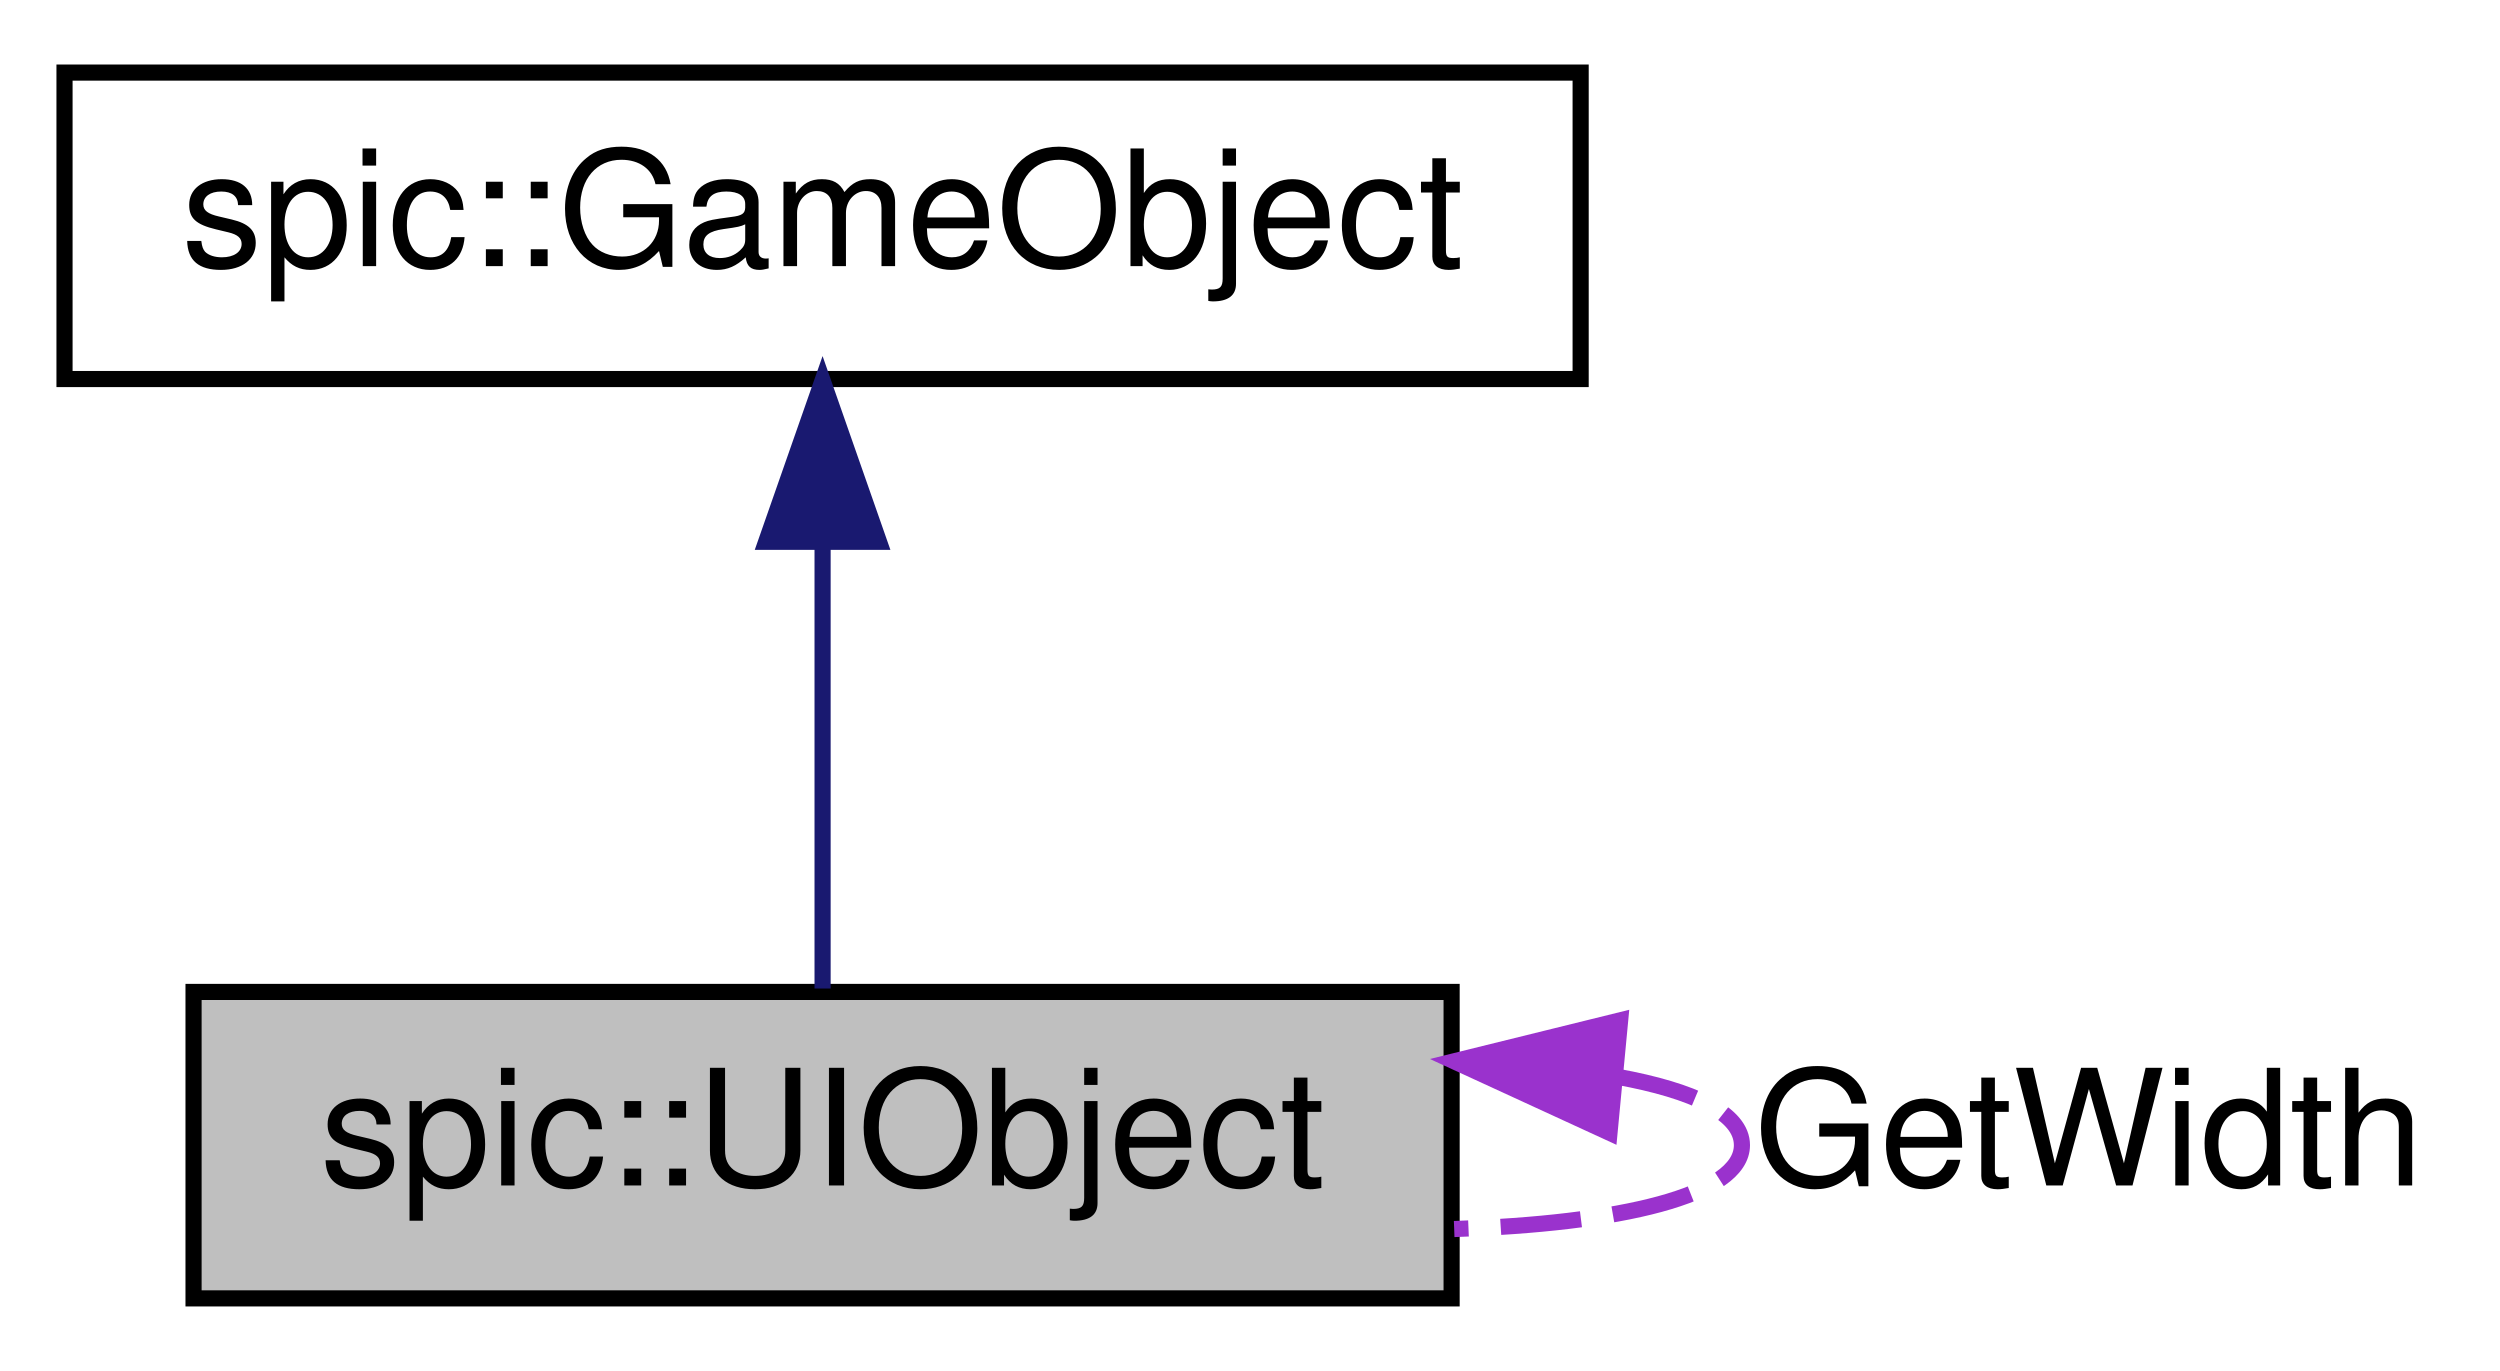
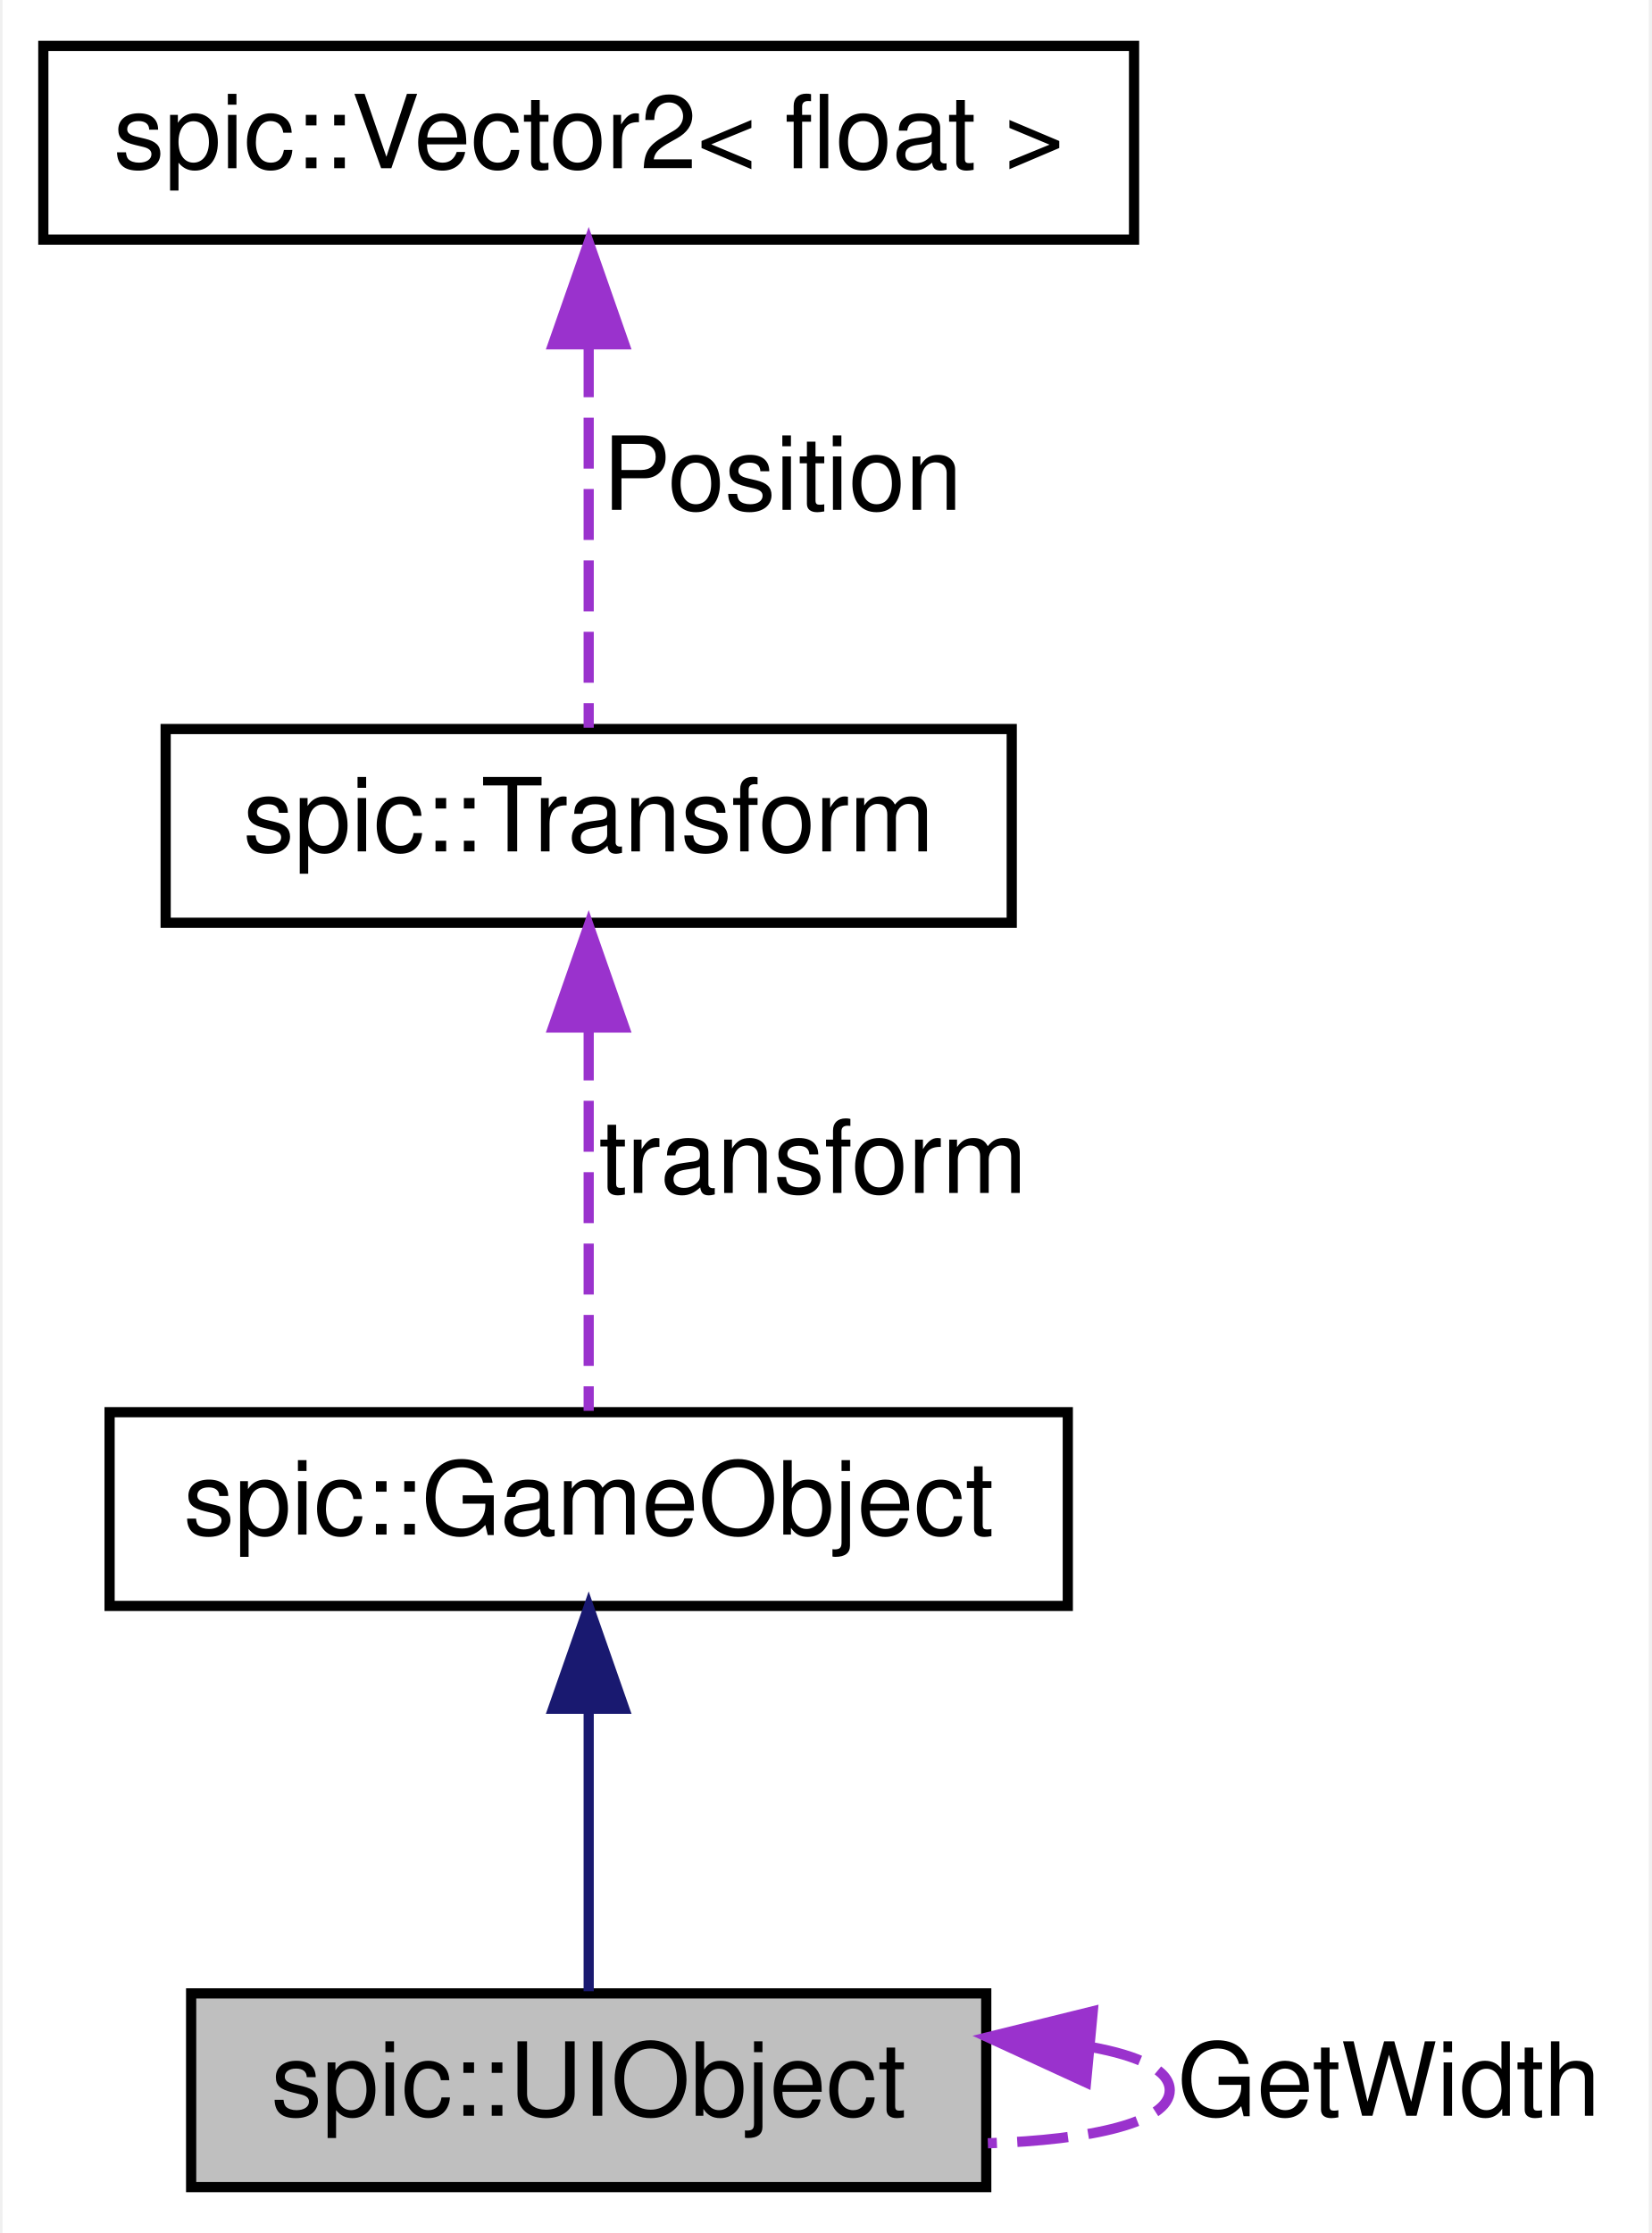
- <svg xmlns="http://www.w3.org/2000/svg" xmlns:xlink="http://www.w3.org/1999/xlink" width="155pt" height="85pt" viewBox="0.00 0.00 155.00 85.00">
-   <g id="graph0" class="graph" transform="scale(1 1) rotate(0) translate(4 81)">
-     <polygon fill="white" stroke="transparent" points="-4,4 -4,-81 151,-81 151,4 -4,4" />
+ <svg xmlns="http://www.w3.org/2000/svg" xmlns:xlink="http://www.w3.org/1999/xlink" width="162pt" height="219pt" viewBox="0.00 0.00 161.50 219.00">
+   <g id="graph0" class="graph" transform="scale(1 1) rotate(0) translate(4 215)">
+     <polygon fill="white" stroke="transparent" points="-4,4 -4,-215 157.5,-215 157.5,4 -4,4" />
    <g id="node1" class="node">
      <g id="a_node1">
        <a xlink:title="Base class for a user interface object like Button or Text.">
-           <polygon fill="#bfbfbf" stroke="black" points="8,-0.5 8,-19.5 86,-19.5 86,-0.5 8,-0.5" />
-           <text text-anchor="middle" x="47" y="-7.5" font-family="Helvetica,sans-Serif" font-size="10.00">spic::UIObject</text>
+           <polygon fill="#bfbfbf" stroke="black" points="14.5,-0.5 14.5,-19.5 92.5,-19.5 92.5,-0.5 14.5,-0.5" />
+           <text text-anchor="middle" x="53.5" y="-7.5" font-family="Helvetica,sans-Serif" font-size="10.00">spic::UIObject</text>
+         </a>
+       </g>
+     </g>
+     <g id="edge4" class="edge">
+       <path fill="none" stroke="#9a32cd" stroke-dasharray="5,2" d="M102.78,-14.24C107.5,-13.38 110.5,-11.97 110.5,-10 110.5,-6.86 102.83,-5.12 92.66,-4.8" />
+       <polygon fill="#9a32cd" stroke="#9a32cd" points="102.29,-10.77 92.66,-15.2 102.95,-17.74 102.29,-10.77" />
+       <text text-anchor="middle" x="132" y="-7.5" font-family="Helvetica,sans-Serif" font-size="10.00"> GetWidth</text>
+     </g>
+     <g id="node2" class="node">
+       <g id="a_node2">
+         <a xlink:href="classspic_1_1GameObject.html" target="_top" xlink:title="Any object which should be represented on screen.">
+           <polygon fill="white" stroke="black" points="6.5,-57.5 6.5,-76.5 100.5,-76.5 100.5,-57.5 6.5,-57.5" />
+           <text text-anchor="middle" x="53.5" y="-64.5" font-family="Helvetica,sans-Serif" font-size="10.00">spic::GameObject</text>
+         </a>
+       </g>
+     </g>
+     <g id="edge1" class="edge">
+       <path fill="none" stroke="midnightblue" d="M53.5,-47.12C53.5,-37.82 53.5,-27.06 53.5,-19.71" />
+       <polygon fill="midnightblue" stroke="midnightblue" points="50,-47.41 53.5,-57.41 57,-47.41 50,-47.41" />
+     </g>
+     <g id="node3" class="node">
+       <g id="a_node3">
+         <a xlink:href="classspic_1_1Transform.html" target="_top" xlink:title="Instances of this class represent specific 2D transformations.">
+           <polygon fill="white" stroke="black" points="12,-124.5 12,-143.5 95,-143.5 95,-124.5 12,-124.5" />
+           <text text-anchor="middle" x="53.5" y="-131.5" font-family="Helvetica,sans-Serif" font-size="10.00">spic::Transform</text>
        </a>
      </g>
    </g>
    <g id="edge2" class="edge">
-       <path fill="none" stroke="#9a32cd" stroke-dasharray="5,2" d="M96.28,-14.24C101,-13.38 104,-11.97 104,-10 104,-6.86 96.33,-5.12 86.16,-4.8" />
-       <polygon fill="#9a32cd" stroke="#9a32cd" points="95.79,-10.77 86.16,-15.2 96.45,-17.74 95.79,-10.77" />
-       <text text-anchor="middle" x="125.5" y="-7.5" font-family="Helvetica,sans-Serif" font-size="10.00"> GetWidth</text>
+       <path fill="none" stroke="#9a32cd" stroke-dasharray="5,2" d="M53.5,-114.04C53.5,-101.67 53.5,-86.12 53.5,-76.63" />
+       <polygon fill="#9a32cd" stroke="#9a32cd" points="50,-114.23 53.5,-124.23 57,-114.23 50,-114.23" />
+       <text text-anchor="middle" x="75.5" y="-98" font-family="Helvetica,sans-Serif" font-size="10.00"> transform</text>
    </g>
-     <g id="node2" class="node">
-       <g id="a_node2">
-         <a xlink:href="classspic_1_1GameObject.html" target="_top" xlink:title="Any object which should be represented on screen.">
-           <polygon fill="white" stroke="black" points="0,-57.5 0,-76.5 94,-76.5 94,-57.5 0,-57.5" />
-           <text text-anchor="middle" x="47" y="-64.5" font-family="Helvetica,sans-Serif" font-size="10.00">spic::GameObject</text>
+     <g id="node4" class="node">
+       <g id="a_node4">
+         <a xlink:href="structspic_1_1Vector2.html" target="_top" xlink:title=" ">
+           <polygon fill="white" stroke="black" points="0,-191.5 0,-210.5 107,-210.5 107,-191.5 0,-191.5" />
+           <text text-anchor="middle" x="53.5" y="-198.5" font-family="Helvetica,sans-Serif" font-size="10.00">spic::Vector2&lt; float &gt;</text>
        </a>
      </g>
    </g>
-     <g id="edge1" class="edge">
-       <path fill="none" stroke="midnightblue" d="M47,-47.12C47,-37.82 47,-27.06 47,-19.71" />
-       <polygon fill="midnightblue" stroke="midnightblue" points="43.5,-47.41 47,-57.41 50.5,-47.41 43.5,-47.41" />
+     <g id="edge3" class="edge">
+       <path fill="none" stroke="#9a32cd" stroke-dasharray="5,2" d="M53.5,-181.04C53.5,-168.67 53.5,-153.12 53.5,-143.63" />
+       <polygon fill="#9a32cd" stroke="#9a32cd" points="50,-181.23 53.5,-191.23 57,-181.23 50,-181.23" />
+       <text text-anchor="middle" x="72.5" y="-165" font-family="Helvetica,sans-Serif" font-size="10.00"> Position</text>
    </g>
  </g>
</svg>
